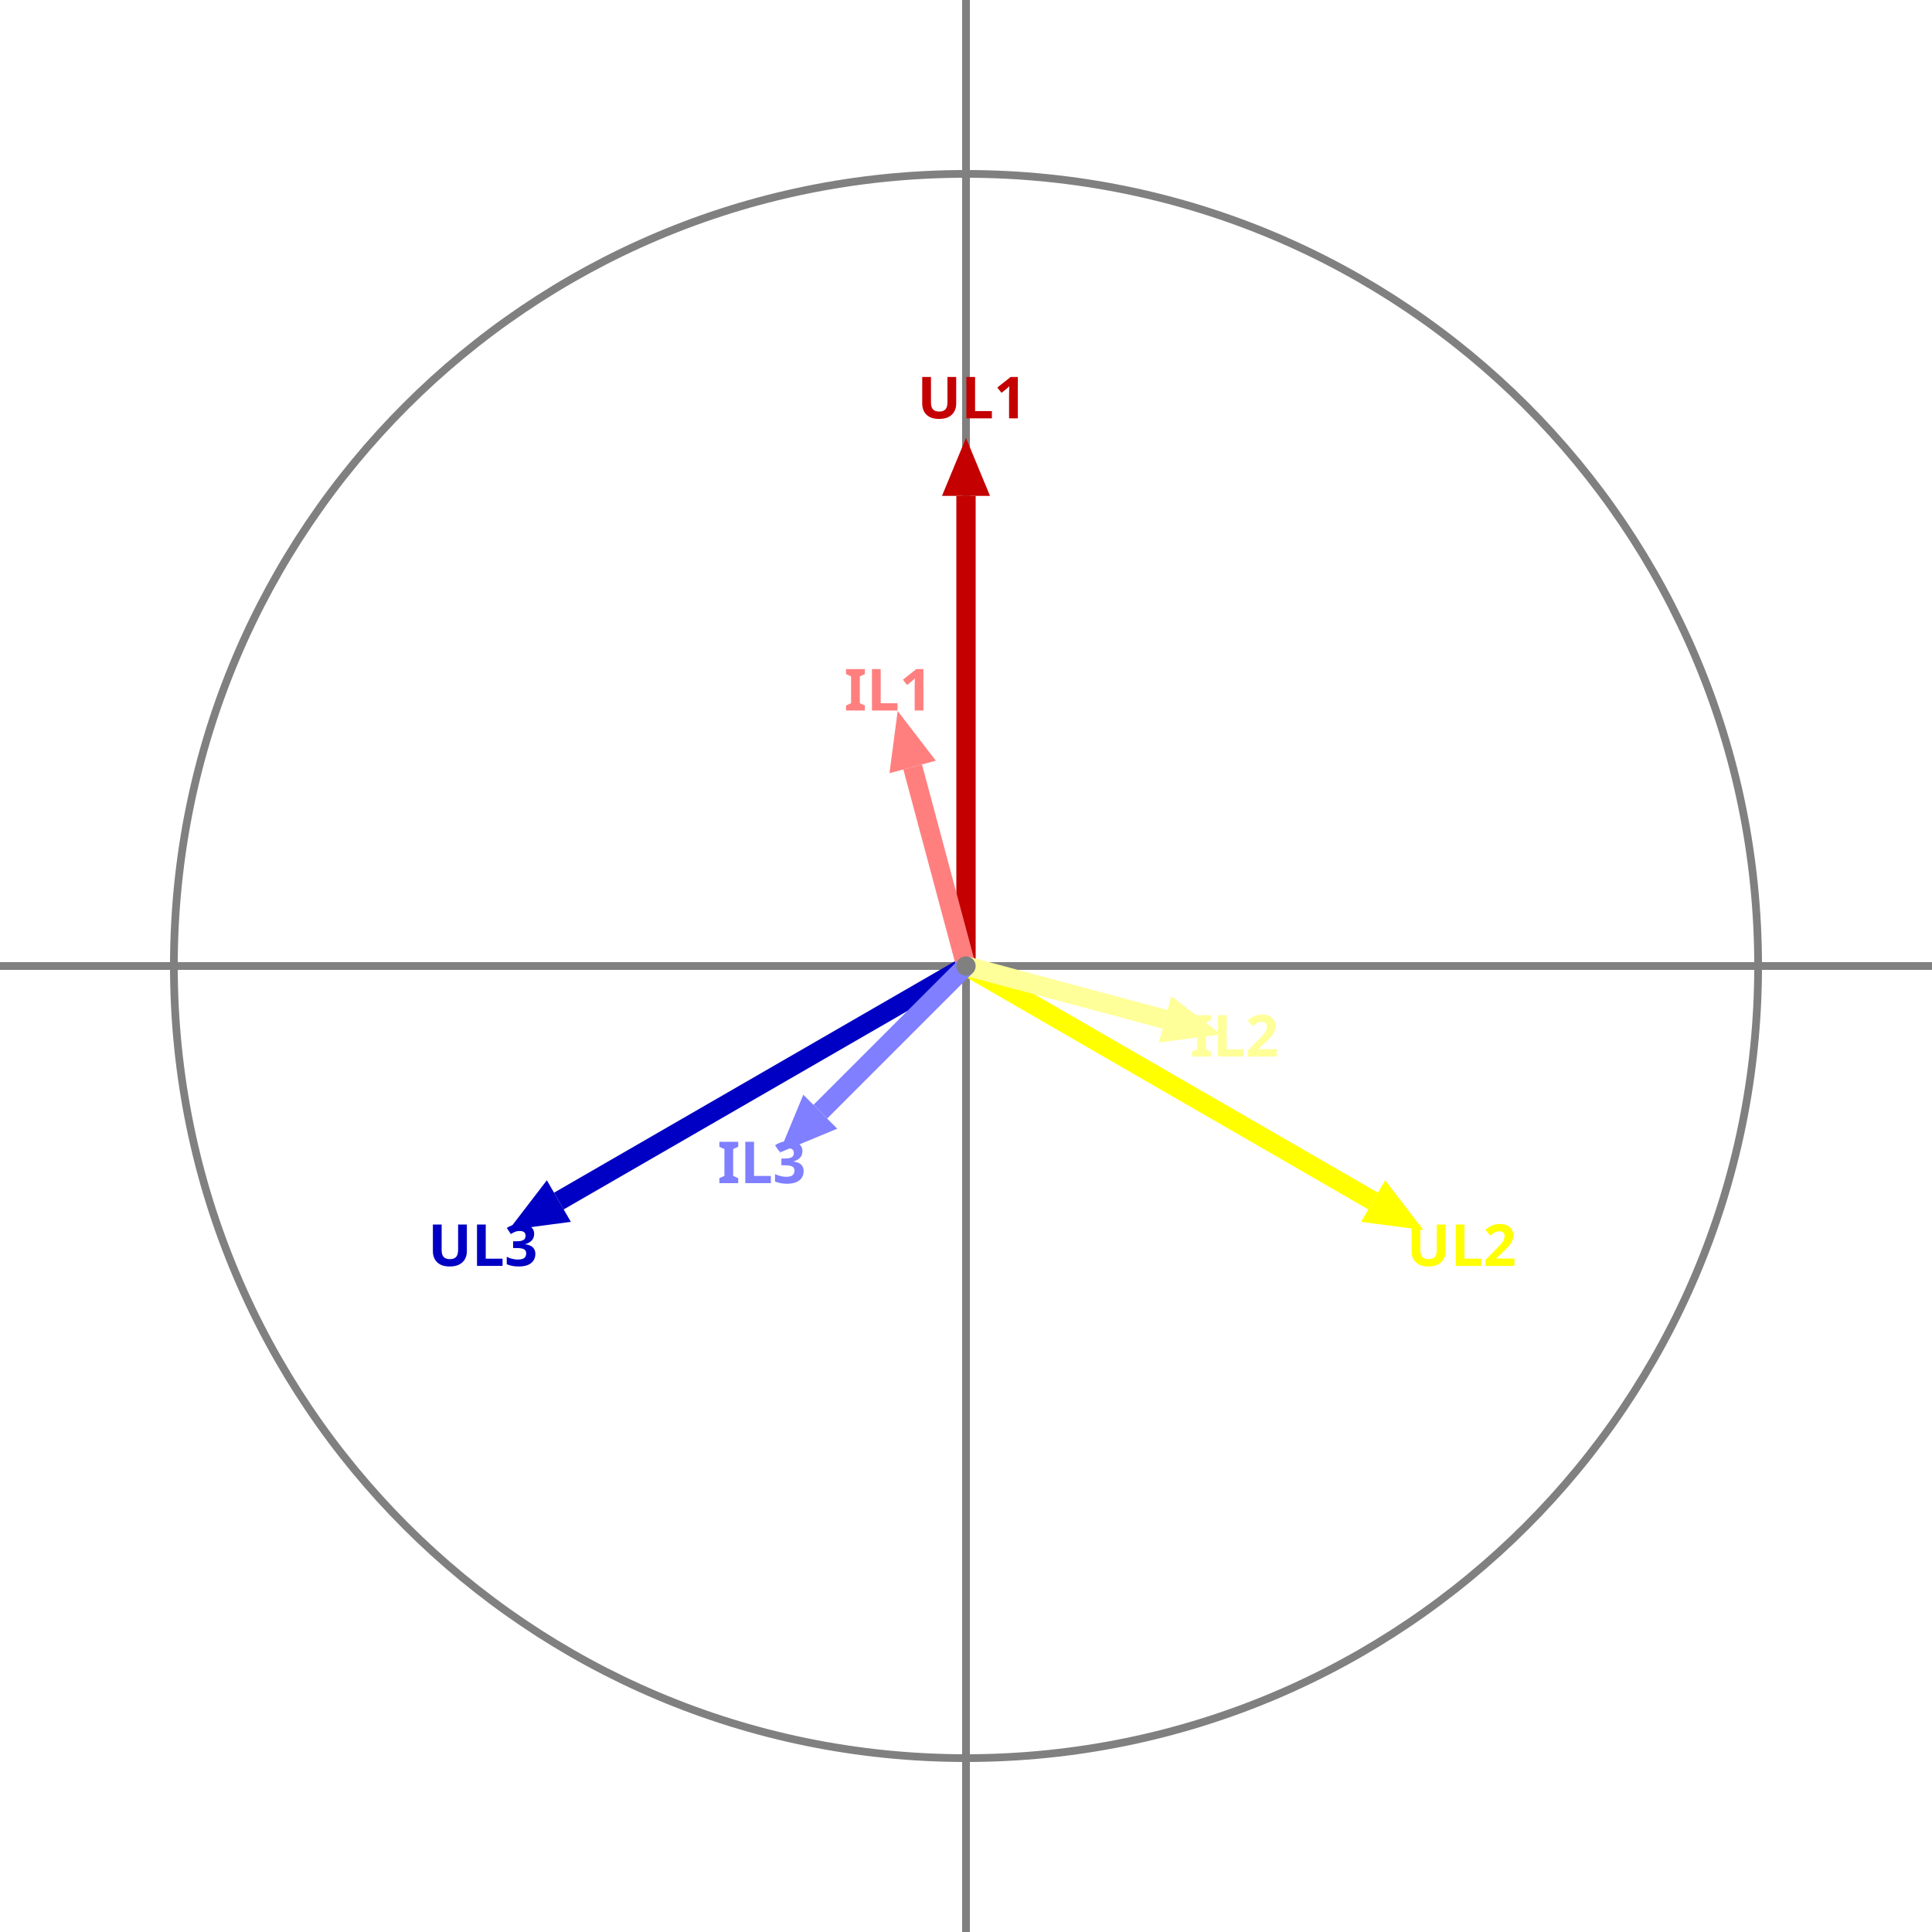
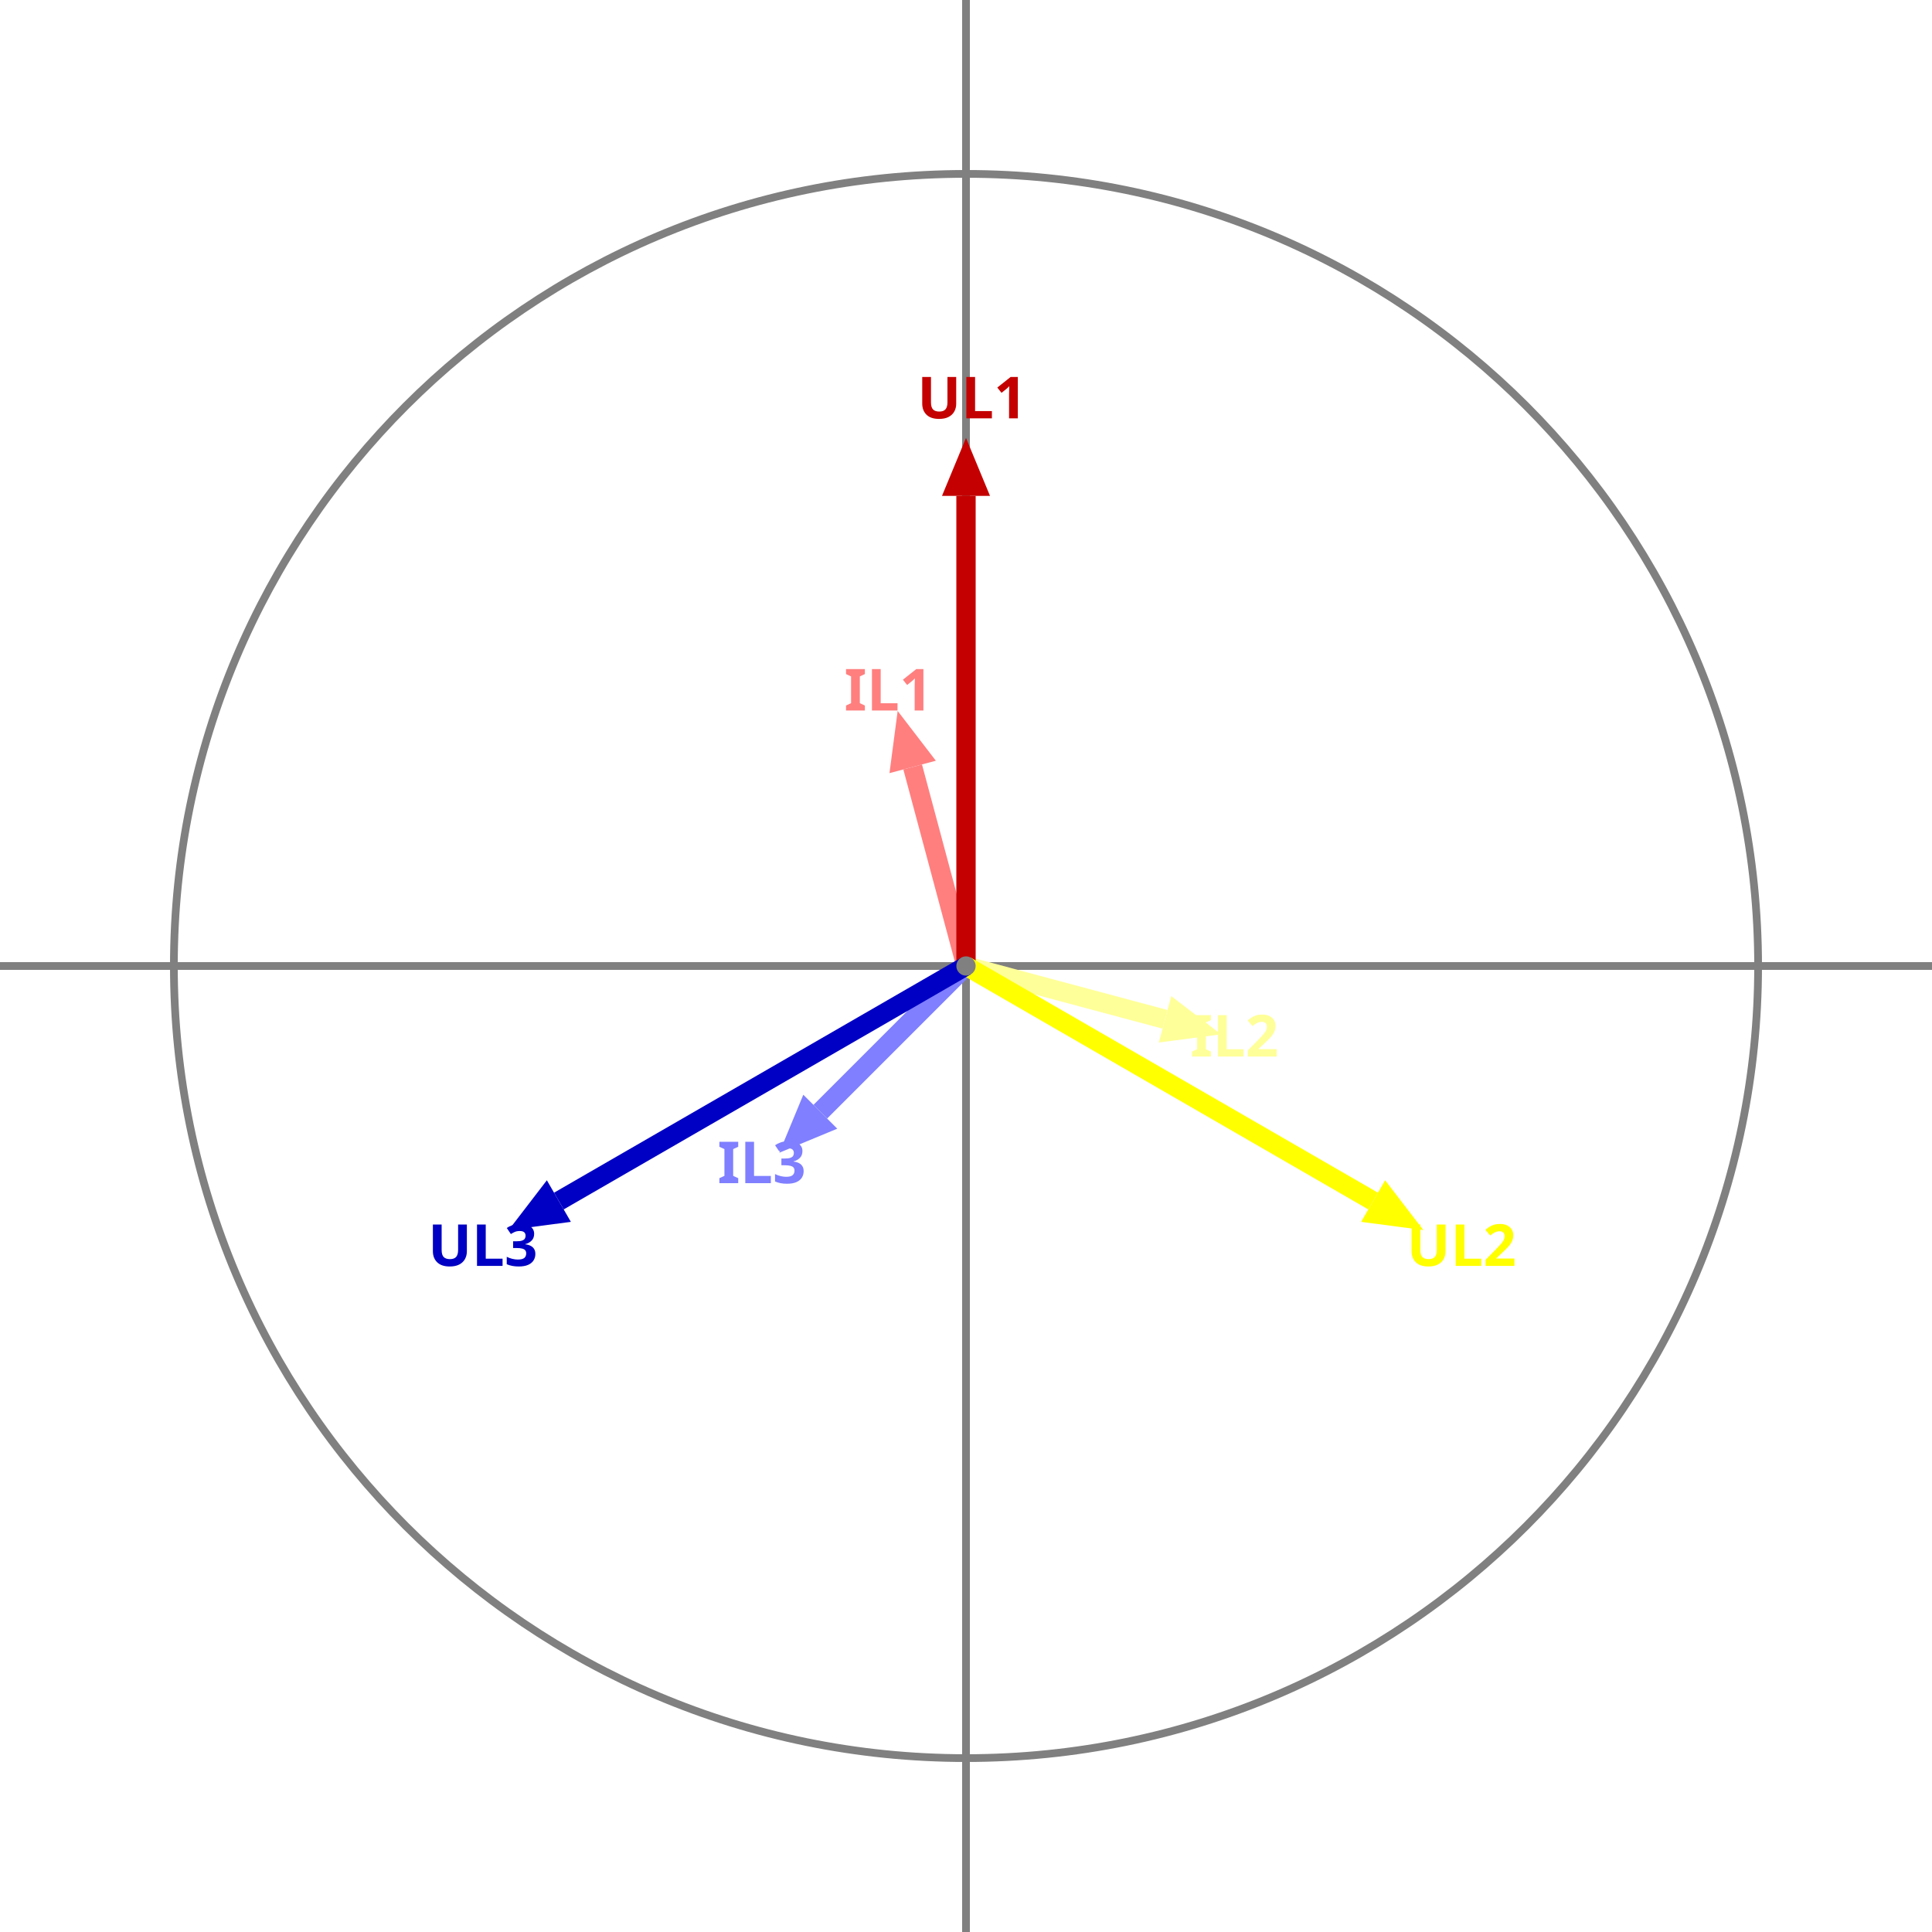
<svg xmlns="http://www.w3.org/2000/svg" width="705.556mm" height="705.556mm" viewBox="0 0 2000 2000" version="1.2" baseProfile="tiny">
  <defs>
</defs>
  <g fill="none" stroke="black" stroke-width="1" fill-rule="evenodd" stroke-linecap="square" stroke-linejoin="bevel">
    <g fill="none" stroke="#808080" stroke-opacity="1" stroke-width="8" stroke-linecap="square" stroke-linejoin="bevel" transform="matrix(1,0,0,1,0,0)" font-family="Sans" font-size="60" font-weight="570" font-style="normal">
      <polyline fill="none" vector-effect="none" points="0,1000 2000,1000 " />
      <polyline fill="none" vector-effect="none" points="1000,0 1000,2000 " />
      <path vector-effect="none" fill-rule="evenodd" d="M1820,1000 C1820,547.127 1452.87,180 1000,180 C547.127,180 180,547.127 180,1000 C180,1452.87 547.127,1820 1000,1820 C1452.87,1820 1820,1452.87 1820,1000 " />
+     </g>
+     <g fill="none" stroke="#ff7f7f" stroke-opacity="1" stroke-width="20" stroke-linecap="square" stroke-linejoin="bevel" transform="matrix(1,0,0,1,0,0)" font-family="Sans" font-size="60" font-weight="570" font-style="normal">
+       <polyline fill="none" vector-effect="none" points="997.412,990.341 947.373,803.595 " />
+     </g>
+     <g fill="none" stroke="none" transform="matrix(1,0,0,1,0,0)" font-family="Sans" font-size="60" font-weight="570" font-style="normal">
+       <path vector-effect="none" fill-rule="evenodd" d="M929.256,735.98 L968.791,787.503 L920.779,800.368 L929.256,735.98" />
+     </g>
+     <g fill="#ff7f7f" fill-opacity="1" stroke="none" transform="matrix(1,0,0,1,0,0)" font-family="Sans" font-size="60" font-weight="570" font-style="normal">
+       <path vector-effect="none" fill-rule="evenodd" d="M929.256,735.98 L968.791,787.503 L920.779,800.368" />
+     </g>
+     <g fill="none" stroke="#ffff99" stroke-opacity="1" stroke-width="20" stroke-linecap="square" stroke-linejoin="bevel" transform="matrix(1,0,0,1,0,0)" font-family="Sans" font-size="60" font-weight="570" font-style="normal">
+       <polyline fill="none" vector-effect="none" points="1009.66,1002.59 1196.4,1052.63 " />
+     </g>
+     <g fill="none" stroke="none" transform="matrix(1,0,0,1,0,0)" font-family="Sans" font-size="60" font-weight="570" font-style="normal">
+       <path vector-effect="none" fill-rule="evenodd" d="M1264.02,1070.74 L1199.63,1079.22 L1212.5,1031.21 L1264.02,1070.74" />
+     </g>
+     <g fill="#ffff99" fill-opacity="1" stroke="none" transform="matrix(1,0,0,1,0,0)" font-family="Sans" font-size="60" font-weight="570" font-style="normal">
+       <path vector-effect="none" fill-rule="evenodd" d="M1264.02,1070.74 L1199.63,1079.22 L1212.5,1031.21" />
+     </g>
+     <g fill="none" stroke="#7f7fff" stroke-opacity="1" stroke-width="20" stroke-linecap="square" stroke-linejoin="bevel" transform="matrix(1,0,0,1,0,0)" font-family="Sans" font-size="60" font-weight="570" font-style="normal">
+       <polyline fill="none" vector-effect="none" points="992.929,1007.07 856.222,1143.78 " />
+     </g>
+     <g fill="none" stroke="none" transform="matrix(1,0,0,1,0,0)" font-family="Sans" font-size="60" font-weight="570" font-style="normal">
+       <path vector-effect="none" fill-rule="evenodd" d="M806.724,1193.28 L831.577,1133.28 L866.724,1168.42 L806.724,1193.28" />
+     </g>
+     <g fill="#7f7fff" fill-opacity="1" stroke="none" transform="matrix(1,0,0,1,0,0)" font-family="Sans" font-size="60" font-weight="570" font-style="normal">
+       <path vector-effect="none" fill-rule="evenodd" d="M806.724,1193.28 L831.577,1133.28 L866.724,1168.42" />
    </g>
    <g fill="none" stroke="#c40000" stroke-opacity="1" stroke-width="20" stroke-linecap="square" stroke-linejoin="bevel" transform="matrix(1,0,0,1,0,0)" font-family="Sans" font-size="60" font-weight="570" font-style="normal">
      <polyline fill="none" vector-effect="none" points="1000,990 1000,523.333 " />
    </g>
    <g fill="none" stroke="none" transform="matrix(1,0,0,1,0,0)" font-family="Sans" font-size="60" font-weight="570" font-style="normal">
      <path vector-effect="none" fill-rule="evenodd" d="M1000,453.333 L1024.85,513.333 L975.147,513.333 L1000,453.333" />
    </g>
    <g fill="#c40000" fill-opacity="1" stroke="none" transform="matrix(1,0,0,1,0,0)" font-family="Sans" font-size="60" font-weight="570" font-style="normal">
      <path vector-effect="none" fill-rule="evenodd" d="M1000,453.333 L1024.85,513.333 L975.147,513.333" />
    </g>
    <g fill="none" stroke="#ffff00" stroke-opacity="1" stroke-width="20" stroke-linecap="square" stroke-linejoin="bevel" transform="matrix(1,0,0,1,0,0)" font-family="Sans" font-size="60" font-weight="570" font-style="normal">
      <polyline fill="none" vector-effect="none" points="1008.66,1005 1412.81,1238.33 " />
    </g>
    <g fill="none" stroke="none" transform="matrix(1,0,0,1,0,0)" font-family="Sans" font-size="60" font-weight="570" font-style="normal">
      <path vector-effect="none" fill-rule="evenodd" d="M1473.43,1273.33 L1409.04,1264.86 L1433.89,1221.81 L1473.43,1273.33" />
    </g>
    <g fill="#ffff00" fill-opacity="1" stroke="none" transform="matrix(1,0,0,1,0,0)" font-family="Sans" font-size="60" font-weight="570" font-style="normal">
      <path vector-effect="none" fill-rule="evenodd" d="M1473.43,1273.33 L1409.04,1264.86 L1433.89,1221.81" />
    </g>
    <g fill="none" stroke="#0000c4" stroke-opacity="1" stroke-width="20" stroke-linecap="square" stroke-linejoin="bevel" transform="matrix(1,0,0,1,0,0)" font-family="Sans" font-size="60" font-weight="570" font-style="normal">
      <polyline fill="none" vector-effect="none" points="991.34,1005 587.195,1238.33 " />
    </g>
    <g fill="none" stroke="none" transform="matrix(1,0,0,1,0,0)" font-family="Sans" font-size="60" font-weight="570" font-style="normal">
      <path vector-effect="none" fill-rule="evenodd" d="M526.573,1273.33 L566.108,1221.81 L590.961,1264.86 L526.573,1273.33" />
    </g>
    <g fill="#0000c4" fill-opacity="1" stroke="none" transform="matrix(1,0,0,1,0,0)" font-family="Sans" font-size="60" font-weight="570" font-style="normal">
      <path vector-effect="none" fill-rule="evenodd" d="M526.573,1273.33 L566.108,1221.81 L590.961,1264.86" />
    </g>
-     <g fill="none" stroke="#ff7f7f" stroke-opacity="1" stroke-width="20" stroke-linecap="square" stroke-linejoin="bevel" transform="matrix(1,0,0,1,0,0)" font-family="Sans" font-size="60" font-weight="570" font-style="normal">
-       <polyline fill="none" vector-effect="none" points="997.412,990.341 947.373,803.595 " />
-     </g>
-     <g fill="none" stroke="none" transform="matrix(1,0,0,1,0,0)" font-family="Sans" font-size="60" font-weight="570" font-style="normal">
-       <path vector-effect="none" fill-rule="evenodd" d="M929.256,735.98 L968.791,787.503 L920.779,800.368 L929.256,735.98" />
-     </g>
-     <g fill="#ff7f7f" fill-opacity="1" stroke="none" transform="matrix(1,0,0,1,0,0)" font-family="Sans" font-size="60" font-weight="570" font-style="normal">
-       <path vector-effect="none" fill-rule="evenodd" d="M929.256,735.98 L968.791,787.503 L920.779,800.368" />
-     </g>
-     <g fill="none" stroke="#ffff99" stroke-opacity="1" stroke-width="20" stroke-linecap="square" stroke-linejoin="bevel" transform="matrix(1,0,0,1,0,0)" font-family="Sans" font-size="60" font-weight="570" font-style="normal">
-       <polyline fill="none" vector-effect="none" points="1009.66,1002.59 1196.4,1052.63 " />
-     </g>
-     <g fill="none" stroke="none" transform="matrix(1,0,0,1,0,0)" font-family="Sans" font-size="60" font-weight="570" font-style="normal">
-       <path vector-effect="none" fill-rule="evenodd" d="M1264.02,1070.74 L1199.63,1079.22 L1212.5,1031.21 L1264.02,1070.74" />
-     </g>
-     <g fill="#ffff99" fill-opacity="1" stroke="none" transform="matrix(1,0,0,1,0,0)" font-family="Sans" font-size="60" font-weight="570" font-style="normal">
-       <path vector-effect="none" fill-rule="evenodd" d="M1264.02,1070.74 L1199.63,1079.22 L1212.5,1031.21" />
-     </g>
-     <g fill="none" stroke="#7f7fff" stroke-opacity="1" stroke-width="20" stroke-linecap="square" stroke-linejoin="bevel" transform="matrix(1,0,0,1,0,0)" font-family="Sans" font-size="60" font-weight="570" font-style="normal">
-       <polyline fill="none" vector-effect="none" points="992.929,1007.07 856.222,1143.78 " />
-     </g>
-     <g fill="none" stroke="none" transform="matrix(1,0,0,1,0,0)" font-family="Sans" font-size="60" font-weight="570" font-style="normal">
-       <path vector-effect="none" fill-rule="evenodd" d="M806.724,1193.28 L831.577,1133.28 L866.724,1168.42 L806.724,1193.28" />
-     </g>
-     <g fill="#7f7fff" fill-opacity="1" stroke="none" transform="matrix(1,0,0,1,0,0)" font-family="Sans" font-size="60" font-weight="570" font-style="normal">
-       <path vector-effect="none" fill-rule="evenodd" d="M806.724,1193.28 L831.577,1133.28 L866.724,1168.42" />
-     </g>
    <g fill="none" stroke="#c40000" stroke-opacity="1" stroke-width="1" stroke-linecap="square" stroke-linejoin="bevel" transform="matrix(1,0,0,1,0,0)" font-family="Sans" font-size="60" font-weight="570" font-style="normal">
      <text fill="#c40000" fill-opacity="1" stroke="none" xml:space="preserve" x="949.594" y="433.067" font-family="Sans" font-size="60" font-weight="570" font-style="normal">UL1</text>
    </g>
    <g fill="none" stroke="#ffff00" stroke-opacity="1" stroke-width="1" stroke-linecap="square" stroke-linejoin="bevel" transform="matrix(1,0,0,1,0,0)" font-family="Sans" font-size="60" font-weight="570" font-style="normal">
      <text fill="#ffff00" fill-opacity="1" stroke="none" xml:space="preserve" x="1456.16" y="1310.47" font-family="Sans" font-size="60" font-weight="570" font-style="normal">UL2</text>
    </g>
    <g fill="none" stroke="#0000c4" stroke-opacity="1" stroke-width="1" stroke-linecap="square" stroke-linejoin="bevel" transform="matrix(1,0,0,1,0,0)" font-family="Sans" font-size="60" font-weight="570" font-style="normal">
      <text fill="#0000c4" fill-opacity="1" stroke="none" xml:space="preserve" x="443.031" y="1310.47" font-family="Sans" font-size="60" font-weight="570" font-style="normal">UL3</text>
    </g>
    <g fill="none" stroke="#ff7f7f" stroke-opacity="1" stroke-width="1" stroke-linecap="square" stroke-linejoin="bevel" transform="matrix(1,0,0,1,0,0)" font-family="Sans" font-size="60" font-weight="570" font-style="normal">
      <text fill="#ff7f7f" fill-opacity="1" stroke="none" xml:space="preserve" x="873.891" y="735.499" font-family="Sans" font-size="60" font-weight="570" font-style="normal">IL1</text>
    </g>
    <g fill="none" stroke="#ffff99" stroke-opacity="1" stroke-width="1" stroke-linecap="square" stroke-linejoin="bevel" transform="matrix(1,0,0,1,0,0)" font-family="Sans" font-size="60" font-weight="570" font-style="normal">
      <text fill="#ffff99" fill-opacity="1" stroke="none" xml:space="preserve" x="1232.09" y="1093.7" font-family="Sans" font-size="60" font-weight="570" font-style="normal">IL2</text>
    </g>
    <g fill="none" stroke="#7f7fff" stroke-opacity="1" stroke-width="1" stroke-linecap="square" stroke-linejoin="bevel" transform="matrix(1,0,0,1,0,0)" font-family="Sans" font-size="60" font-weight="570" font-style="normal">
      <text fill="#7f7fff" fill-opacity="1" stroke="none" xml:space="preserve" x="742.781" y="1224.81" font-family="Sans" font-size="60" font-weight="570" font-style="normal">IL3</text>
    </g>
    <g fill="#808080" fill-opacity="1" stroke="none" transform="matrix(1,0,0,1,0,0)" font-family="Sans" font-size="60" font-weight="570" font-style="normal">
      <circle cx="1000" cy="1000" r="10" />
    </g>
  </g>
</svg>
